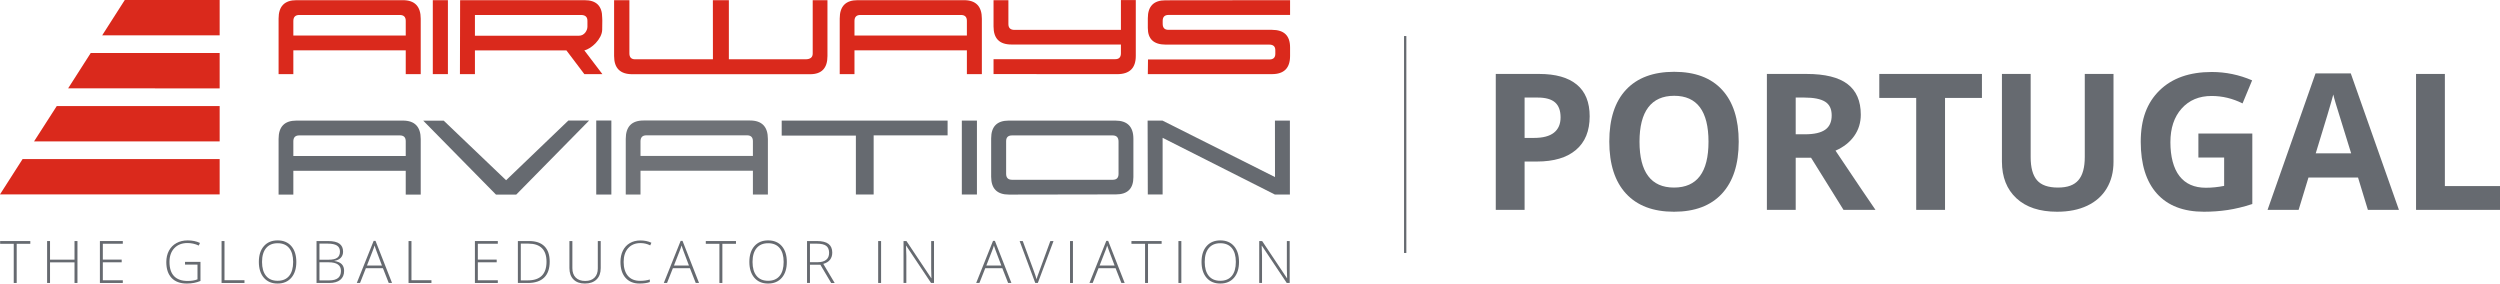
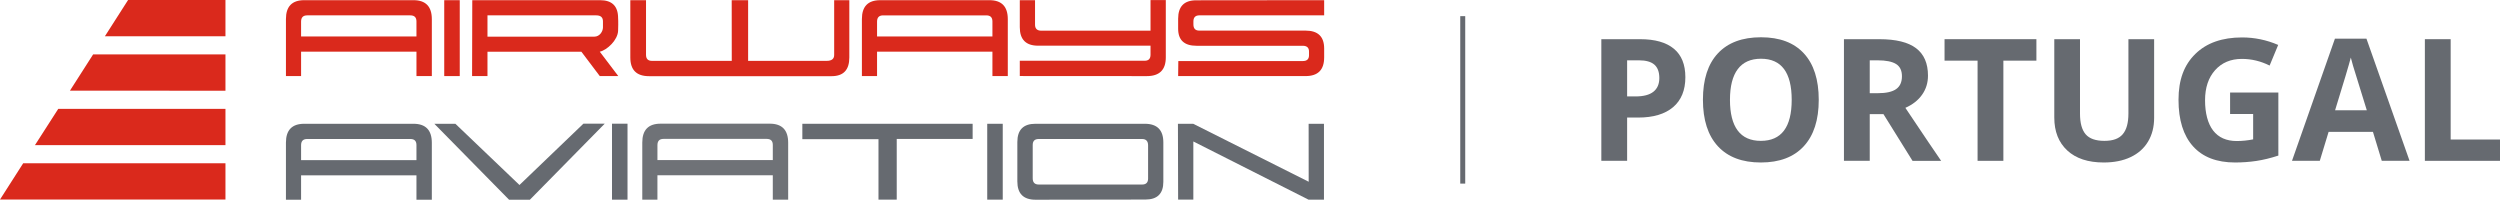
- <svg xmlns="http://www.w3.org/2000/svg" id="Layer_2" data-name="Layer 2" viewBox="0 0 6488.33 735.87">
+ <svg xmlns="http://www.w3.org/2000/svg" id="Layer_2" data-name="Layer 2" viewBox="0 0 4017.33 321.01">
  <defs>
    <style>
      .cls-1 {
        fill: #6f7277;
      }

      .cls-2 {
        fill: none;
        stroke: #666a70;
        stroke-miterlimit: 10;
-         stroke-width: 6px;
+         stroke-width: 8px;
      }

      .cls-3 {
        fill: #da291c;
      }

      .cls-4 {
        fill: #666a70;
      }
    </style>
  </defs>
  <g id="Layer_1-2" data-name="Layer 1">
    <g>
-       <path class="cls-3" d="M1091.91,192.36h-38.87v-61.66h-291.73v61.66h-38.29V48.04c0-31.72,15.44-47.59,46.29-47.59h276.17c30.97,0,46.43,16.04,46.43,48.04v143.86ZM761.31,92.26h291.73v-38.17c0-10.16-5.16-15.24-15.41-15.24h-260.93c-10.25,0-15.39,5.23-15.39,15.73v37.69Z" />
-       <rect class="cls-3" x="1123.27" y=".47" width="39.21" height="191.9" />
-       <path class="cls-3" d="M1563.36,192.36h-46.79l-46.5-61.53h-237.47v61.53h-38.92l.48-191.9h323.06c30.44,0,45.67,15.13,45.67,45.33,0,0,.79,8.45,0,31.88-.79,23.55-27.8,48.95-46.34,53.06-18.25,4.01.05-.02,0,0l46.82,61.63ZM1507.71,38.85h-275.12v53.88h269.96c14.31,0,22.04-13.93,22.04-23.41v-14.98c.12-10.35-5.52-15.49-16.88-15.49" />
-       <path class="cls-3" d="M2548.25,192.39h-38.87v-61.7h-291.73v61.7h-38.29V48.05c0-31.72,15.44-47.59,46.31-47.59h276.15c30.97,0,46.43,16.04,46.43,48.02v143.91ZM2217.65,92.27h291.73v-38.15c0-10.2-5.16-15.27-15.44-15.27h-260.93c-10.23,0-15.36,5.23-15.36,15.7v37.72Z" />
-       <path class="cls-3" d="M2899.75,192.44l-321.19-.19v-38.68h315.96c9.67,0,14.52-4.99,14.62-14.98v-23.07h-284.17c-30.97,0-46.41-15.61-46.41-46.75V.45h38.56v62.09c0,9.99,5.31,15.05,15.85,15.05h276.17V.18h38.61v144.99c0,31.5-16.01,47.27-47.99,47.27" />
-       <path class="cls-3" d="M3348.16,145.32c0,31.38-15.68,47.06-47.03,47.06h-322.15l.46-38.03h314.92c10.11,0,15.3-4.66,15.51-14.09v-9.34c.21-10.13-5.07-15.15-15.82-15.15h-268.54c-31.02,0-46.53-14.36-46.53-43.05v-25.4c0-30.99,15.17-46.53,45.64-46.53l323.54-.34v38.34h-315.38c-10.16,0-15.22,5.14-15.22,15.32v7.68c0,10.4,4.95,15.63,14.91,15.63h268.66c31.36,0,47.03,15.08,47.03,45.35v22.54Z" />
-       <path class="cls-3" d="M1891.65,153.9h198.67c12.6,0,18.92-4.99,18.92-14.88V.48h38.29v144.94c0,31.48-14.98,47.18-44.9,47.18h-461.64c-31.48,0-47.2-15.7-47.2-47.18V.46h39.69v138.07c0,10.25,4.97,15.37,14.88,15.37h201.92l-.14-153.34h41.51v153.34Z" />
-       <path class="cls-4" d="M1091.91,505.1h-38.89v-61.82h-291.71v61.82h-38.29v-144.46c0-31.79,15.44-47.66,46.29-47.66h276.17c30.97,0,46.43,16.04,46.43,48.11v144ZM761.31,404.89h291.71v-38.22c0-10.2-5.14-15.25-15.37-15.25h-260.95c-10.25,0-15.39,5.21-15.39,15.7v37.77Z" />
-       <polygon class="cls-4" points="1475.1 312.77 1313.5 467.77 1151.54 313.09 1098.34 313.09 1287.28 505.11 1339.74 505.11 1529 312.77 1475.1 312.77" />
-       <rect class="cls-4" x="1547.46" y="312.77" width="39.23" height="192.12" />
-       <path class="cls-1" d="M1992.93,504.94h-38.89v-61.82h-291.71v61.82h-38.29v-144.55c0-31.76,15.41-47.66,46.26-47.66h276.2c30.97,0,46.43,16.09,46.43,48.11v144.1ZM1662.33,404.68h291.71v-38.27c0-10.16-5.16-15.22-15.41-15.22h-260.93c-10.23,0-15.37,5.23-15.37,15.73v37.77Z" />
-       <polygon class="cls-4" points="2028.76 312.99 2028.76 351.91 2221.29 351.91 2221.29 504.77 2267.41 504.77 2267.41 351.31 2459.33 351.31 2459.33 312.99 2028.76 312.99" />
-       <rect class="cls-4" x="2496.26" y="312.99" width="39.21" height="191.81" />
-       <path class="cls-4" d="M2618.48,505c-30.76,0-46.1-15.44-46.1-46.26v-99.61c0-30.78,15.25-46.15,45.64-46.15h276.68c31.21,0,46.84,15.75,46.84,47.2v99.49c0,29.89-15.1,44.87-45.35,44.87l-277.71.46ZM2902.98,451.39v-83.86c0-10.73-5.14-16.09-15.37-16.09h-260.98c-10.28,0-15.39,4.97-15.39,15.01v84.51c0,10.42,5.11,15.63,15.39,15.63h261.26c10.03,0,15.08-5.07,15.08-15.2" />
-       <polygon class="cls-4" points="3308.92 312.99 3309.04 459.54 3017.07 312.99 2978.44 312.99 2978.92 504.75 3017.38 504.75 3017.38 357.69 3308.75 504.89 3347.69 504.89 3347.69 312.99 3308.92 312.99" />
-       <polygon class="cls-3" points="0 504.5 570.09 504.57 570.09 412.81 58.65 412.79 0 504.5" />
-       <polygon class="cls-3" points="570.09 366.96 570.09 275.22 147.34 275.2 88.4 366.94 570.09 366.96" />
-       <polygon class="cls-3" points="570.09 229.36 570.09 137.62 235.48 137.57 176.8 229.31 570.09 229.36" />
-       <polygon class="cls-3" points="323.86 0 265.2 91.74 570.09 91.76 570.09 .02 323.86 0" />
      <g>
-         <path class="cls-4" d="M43.33,734.39h-7.66v-101.64H.32v-7.14h78.35v7.14h-35.34v101.64Z" />
-         <path class="cls-4" d="M201.04,734.39h-7.66v-53.5h-63.54v53.5h-7.59v-108.78h7.59v48.29h63.54v-48.29h7.66v108.78Z" />
-         <path class="cls-4" d="M318.73,734.39h-59.45v-108.78h59.45v6.99h-51.86v41.15h48.96v6.99h-48.96v46.65h51.86v6.99Z" />
-         <path class="cls-4" d="M480.2,679.55h40.1v49.63c-10.52,4.46-22.35,6.7-35.49,6.7-17.16,0-30.32-4.85-39.47-14.55-9.15-9.7-13.73-23.42-13.73-41.18,0-11.06,2.27-20.87,6.81-29.43,4.54-8.56,11.04-15.17,19.5-19.83,8.46-4.66,18.17-6.99,29.13-6.99,11.86,0,22.5,2.18,31.92,6.55l-3.05,6.85c-9.43-4.36-19.2-6.55-29.32-6.55-14.34,0-25.71,4.43-34.12,13.28-8.41,8.85-12.61,20.8-12.61,35.83,0,16.37,3.99,28.68,11.98,36.94,7.99,8.26,19.72,12.39,35.19,12.39,10.02,0,18.53-1.41,25.52-4.24v-38.25h-32.37v-7.14Z" />
-         <path class="cls-4" d="M575.04,734.39v-108.78h7.59v101.64h51.86v7.14h-59.45Z" />
-         <path class="cls-4" d="M769.07,679.85c0,17.26-4.32,30.92-12.95,40.96-8.63,10.04-20.54,15.07-35.72,15.07s-27.01-5.02-35.64-15.07c-8.63-10.04-12.95-23.75-12.95-41.11s4.35-30.94,13.06-40.89c8.71-9.95,20.6-14.92,35.68-14.92s27.06,5,35.64,14.99c8.58,10,12.87,23.65,12.87,40.96ZM680.08,679.85c0,15.58,3.47,27.62,10.42,36.12,6.94,8.51,16.92,12.76,29.91,12.76s23.1-4.22,30.02-12.65c6.92-8.43,10.38-20.51,10.38-36.24s-3.46-27.69-10.38-36.05c-6.92-8.36-16.88-12.54-29.88-12.54s-22.93,4.22-29.95,12.65c-7.02,8.43-10.53,20.41-10.53,35.94Z" />
-         <path class="cls-4" d="M821.5,625.6h29.84c13.44,0,23.31,2.28,29.61,6.84,6.3,4.57,9.45,11.46,9.45,20.69,0,6.3-1.92,11.55-5.77,15.74-3.84,4.19-9.46,6.88-16.85,8.07v.45c8.68,1.29,15.07,4.03,19.16,8.22,4.09,4.19,6.14,10.03,6.14,17.52,0,10.02-3.32,17.73-9.97,23.14-6.65,5.41-16.07,8.11-28.27,8.11h-33.34v-108.78ZM829.09,674.04h23.96c10.22,0,17.65-1.7,22.29-5.1,4.64-3.4,6.96-8.72,6.96-15.96s-2.62-12.5-7.85-15.77c-5.23-3.27-13.03-4.91-23.4-4.91h-21.95v41.74ZM829.09,680.74v46.95h25.6c20.14,0,30.21-8.18,30.21-24.55,0-14.93-10.62-22.4-31.85-22.4h-23.96Z" />
-         <path class="cls-4" d="M993.8,695.99h-44.2l-15.18,38.39h-8.41l43.75-109.23h4.84l42.86,109.23h-8.56l-15.1-38.39ZM952.35,689.15h38.92l-14.81-39.21c-1.24-3.08-2.73-7.34-4.46-12.8-1.34,4.76-2.8,9.08-4.39,12.95l-15.25,39.06Z" />
-         <path class="cls-4" d="M1060.29,734.39v-108.78h7.59v101.64h51.86v7.14h-59.45Z" />
-         <path class="cls-4" d="M1292,734.39h-59.45v-108.78h59.45v6.99h-51.86v41.15h48.96v6.99h-48.96v46.65h51.86v6.99Z" />
-         <path class="cls-4" d="M1426.65,678.95c0,18.26-4.79,32.06-14.36,41.41-9.57,9.35-23.64,14.03-42.19,14.03h-26.04v-108.78h29.39c17.36,0,30.57,4.54,39.62,13.62,9.05,9.08,13.58,22.32,13.58,39.73ZM1418.39,679.25c0-15.58-3.96-27.29-11.87-35.16-7.91-7.86-19.53-11.79-34.86-11.79h-20.01v95.39h18.01c32.49,0,48.74-16.15,48.74-48.44Z" />
-         <path class="cls-4" d="M1559.07,625.6v70.39c0,12.5-3.62,22.27-10.86,29.32-7.24,7.04-17.34,10.57-30.28,10.57s-22.43-3.54-29.5-10.6c-7.07-7.07-10.6-16.93-10.6-29.58v-70.09h7.66v70.39c0,10.47,2.9,18.61,8.71,24.44,5.8,5.83,14.01,8.74,24.63,8.74s18.4-2.87,24.11-8.59c5.7-5.73,8.56-13.68,8.56-23.85v-71.13h7.59Z" />
-         <path class="cls-4" d="M1662.54,630.89c-13.64,0-24.38,4.37-32.22,13.1-7.84,8.73-11.76,20.68-11.76,35.86s3.69,27.58,11.09,36.16c7.39,8.58,17.96,12.87,31.7,12.87,9.13,0,17.51-1.17,25.15-3.5v6.7c-7.19,2.53-16.17,3.8-26.93,3.8-15.28,0-27.31-4.94-36.09-14.81-8.78-9.87-13.17-23.66-13.17-41.37,0-11.06,2.09-20.81,6.29-29.24,4.19-8.43,10.22-14.94,18.08-19.53,7.86-4.59,17-6.88,27.42-6.88s20.11,1.98,28.5,5.95l-3.05,6.84c-7.94-3.97-16.27-5.95-25-5.95Z" />
-         <path class="cls-4" d="M1790.57,695.99h-44.2l-15.18,38.39h-8.41l43.75-109.23h4.84l42.86,109.23h-8.56l-15.1-38.39ZM1749.13,689.15h38.92l-14.81-39.21c-1.24-3.08-2.73-7.34-4.46-12.8-1.34,4.76-2.8,9.08-4.39,12.95l-15.25,39.06Z" />
-         <path class="cls-4" d="M1874.77,734.39h-7.66v-101.64h-35.34v-7.14h78.35v7.14h-35.34v101.64Z" />
-         <path class="cls-4" d="M2042.09,679.85c0,17.26-4.31,30.92-12.95,40.96-8.63,10.04-20.54,15.07-35.72,15.07s-27.01-5.02-35.64-15.07c-8.63-10.04-12.95-23.75-12.95-41.11s4.35-30.94,13.06-40.89c8.71-9.95,20.6-14.92,35.68-14.92s27.06,5,35.64,14.99c8.58,10,12.87,23.65,12.87,40.96ZM1953.1,679.85c0,15.58,3.47,27.62,10.42,36.12,6.94,8.51,16.92,12.76,29.91,12.76s23.1-4.22,30.02-12.65c6.92-8.43,10.38-20.51,10.38-36.24s-3.46-27.69-10.38-36.05c-6.92-8.36-16.88-12.54-29.87-12.54s-22.93,4.22-29.95,12.65c-7.02,8.43-10.53,20.41-10.53,35.94Z" />
-         <path class="cls-4" d="M2102.11,686.99v47.4h-7.59v-108.78h25.89c13.49,0,23.46,2.49,29.91,7.48,6.45,4.99,9.67,12.49,9.67,22.51,0,7.29-1.92,13.44-5.77,18.45-3.84,5.01-9.69,8.61-17.52,10.79l29.54,49.56h-9.08l-28.05-47.4h-27.01ZM2102.11,680.44h20.76c9.18,0,16.3-2.05,21.35-6.14,5.06-4.09,7.59-10.13,7.59-18.12s-2.48-14.31-7.44-18.08c-4.96-3.77-13.05-5.66-24.26-5.66h-18.01v47.99Z" />
-         <path class="cls-4" d="M2279.13,734.39v-108.78h7.59v108.78h-7.59Z" />
-         <path class="cls-4" d="M2424.05,734.39h-7.66l-64.44-96.58h-.59c.59,11.51.89,20.19.89,26.04v70.54h-7.29v-108.78h7.59l64.36,96.43h.45c-.45-8.93-.67-17.41-.67-25.45v-70.98h7.36v108.78Z" />
-         <path class="cls-4" d="M2601.29,695.99h-44.2l-15.18,38.39h-8.41l43.75-109.23h4.84l42.86,109.23h-8.56l-15.1-38.39ZM2559.84,689.15h38.92l-14.81-39.21c-1.24-3.08-2.73-7.34-4.46-12.8-1.34,4.76-2.8,9.08-4.39,12.95l-15.25,39.06Z" />
-         <path class="cls-4" d="M2725.97,625.6h8.26l-40.7,108.78h-6.7l-40.55-108.78h8.11l27.38,74.03c4.17,11.16,6.97,19.55,8.41,25.15.99-3.72,2.95-9.5,5.88-17.34l29.91-81.85Z" />
-         <path class="cls-4" d="M2777.06,734.39v-108.78h7.59v108.78h-7.59Z" />
-         <path class="cls-4" d="M2895.27,695.99h-44.2l-15.18,38.39h-8.41l43.75-109.23h4.84l42.86,109.23h-8.56l-15.1-38.39ZM2853.82,689.15h38.92l-14.81-39.21c-1.24-3.08-2.73-7.34-4.46-12.8-1.34,4.76-2.8,9.08-4.39,12.95l-15.25,39.06Z" />
-         <path class="cls-4" d="M2979.47,734.39h-7.66v-101.64h-35.34v-7.14h78.35v7.14h-35.34v101.64Z" />
-         <path class="cls-4" d="M3058.39,734.39v-108.78h7.59v108.78h-7.59Z" />
-         <path class="cls-4" d="M3215.66,679.85c0,17.26-4.31,30.92-12.95,40.96-8.63,10.04-20.54,15.07-35.72,15.07s-27.01-5.02-35.64-15.07c-8.63-10.04-12.95-23.75-12.95-41.11s4.35-30.94,13.06-40.89c8.71-9.95,20.6-14.92,35.68-14.92s27.06,5,35.64,14.99c8.58,10,12.87,23.65,12.87,40.96ZM3126.67,679.85c0,15.58,3.47,27.62,10.42,36.12,6.94,8.51,16.92,12.76,29.91,12.76s23.1-4.22,30.02-12.65c6.92-8.43,10.38-20.51,10.38-36.24s-3.46-27.69-10.38-36.05c-6.92-8.36-16.88-12.54-29.87-12.54s-22.93,4.22-29.95,12.65c-7.02,8.43-10.53,20.41-10.53,35.94Z" />
-         <path class="cls-4" d="M3347.18,734.39h-7.66l-64.44-96.58h-.59c.59,11.51.89,20.19.89,26.04v70.54h-7.29v-108.78h7.59l64.36,96.43h.45c-.45-8.93-.67-17.41-.67-25.45v-70.98h7.36v108.78Z" />
+         <path class="cls-3" d="M693.93,122.25h-24.7v-39.18h-185.4v39.18h-24.34V30.53c0-20.16,9.81-30.24,29.42-30.24h175.51c19.68,0,29.51,10.19,29.51,30.53v91.43ZM483.82,58.64h185.4v-24.26c0-6.45-3.28-9.69-9.8-9.69h-165.82c-6.52,0-9.78,3.33-9.78,9.99v23.96Z" />
+         <rect class="cls-3" x="713.86" y=".3" width="24.92" height="121.96" />
+         <path class="cls-3" d="M993.55,122.25h-29.74l-29.55-39.11h-150.92v39.11h-24.73l.31-121.96h205.31c19.35,0,29.02,9.61,29.02,28.81,0,0,.5,5.37,0,20.26-.5,14.97-17.67,31.11-29.45,33.72-11.6,2.55.03-.01,0,0l29.75,39.17ZM958.18,24.69h-174.84v34.24h171.56c9.09,0,14.01-8.85,14.01-14.88v-9.52c.08-6.58-3.51-9.84-10.73-9.84" />
+         <path class="cls-3" d="M1619.46,122.27h-24.7v-39.21h-185.4v39.21h-24.34V30.54c0-20.16,9.81-30.24,29.43-30.24h175.5c19.68,0,29.51,10.19,29.51,30.52v91.46ZM1409.36,58.64h185.4v-24.24c0-6.48-3.28-9.7-9.81-9.7h-165.82c-6.5,0-9.76,3.33-9.76,9.98v23.97Z" />
+         <path class="cls-3" d="M1842.85,122.3l-204.12-.12v-24.58h200.8c6.15,0,9.23-3.17,9.29-9.52v-14.66h-180.59c-19.68,0-29.49-9.92-29.49-29.71V.28h24.5v39.46c0,6.35,3.37,9.57,10.07,9.57h175.51V.12h24.54v92.14c0,20.02-10.18,30.04-30.5,30.04" />
+         <path class="cls-3" d="M2127.82,92.35c0,19.94-9.96,29.91-29.89,29.91h-204.73l.29-24.17h200.14c6.42,0,9.72-2.96,9.86-8.96v-5.94c.14-6.44-3.22-9.63-10.06-9.63h-170.66c-19.71,0-29.57-9.12-29.57-27.36v-16.14c0-19.7,9.64-29.57,29.01-29.57l205.62-.21v24.37h-200.43c-6.45,0-9.67,3.27-9.67,9.73v4.88c0,6.61,3.14,9.93,9.48,9.93h170.74c19.93,0,29.89,9.58,29.89,28.82v14.33Z" />
+         <path class="cls-3" d="M1202.18,97.8h126.26c8.01,0,12.02-3.17,12.02-9.46V.31h24.34v92.11c0,20-9.52,29.98-28.53,29.98h-293.38c-20,0-30-9.98-30-29.98V.29h25.22v87.75c0,6.51,3.16,9.76,9.46,9.76h128.32l-.09-97.45h26.38v97.45Z" />
+         <path class="cls-4" d="M693.93,321h-24.72v-39.29h-185.39v39.29h-24.34v-91.81c0-20.2,9.81-30.29,29.42-30.29h175.51c19.68,0,29.51,10.19,29.51,30.58v91.52ZM483.82,257.32h185.39v-24.29c0-6.48-3.27-9.69-9.76-9.69h-165.84c-6.52,0-9.78,3.31-9.78,9.98v24Z" />
+         <polygon class="cls-4" points="937.46 198.77 834.76 297.28 731.83 198.97 698.01 198.97 818.09 321.01 851.43 321.01 971.71 198.77 937.46 198.77" />
+         <rect class="cls-4" x="983.44" y="198.77" width="24.93" height="122.09" />
+         <path class="cls-1" d="M1266.55,320.9h-24.72v-39.29h-185.39v39.29h-24.34v-91.87c0-20.19,9.8-30.29,29.4-30.29h175.53c19.68,0,29.51,10.22,29.51,30.58v91.58ZM1056.45,257.18h185.39v-24.32c0-6.45-3.28-9.67-9.8-9.67h-165.82c-6.5,0-9.76,3.33-9.76,9.99v24Z" />
+         <polygon class="cls-4" points="1289.32 198.91 1289.32 223.64 1411.67 223.64 1411.67 320.79 1440.98 320.79 1440.98 223.26 1562.96 223.26 1562.96 198.91 1289.32 198.91" />
+         <rect class="cls-4" x="1586.42" y="198.91" width="24.92" height="121.9" />
+         <path class="cls-4" d="M1664.1,320.94c-19.55,0-29.3-9.81-29.3-29.4v-63.31c0-19.56,9.69-29.33,29.01-29.33h175.83c19.84,0,29.77,10.01,29.77,30v63.23c0,19-9.6,28.52-28.82,28.52l-176.49.29ZM1844.9,286.87v-53.3c0-6.82-3.27-10.22-9.76-10.22h-165.86c-6.53,0-9.78,3.16-9.78,9.54v53.71c0,6.62,3.25,9.93,9.78,9.93h166.04c6.38,0,9.58-3.22,9.58-9.66" />
+         <polygon class="cls-4" points="2102.88 198.91 2102.96 292.05 1917.41 198.91 1892.86 198.91 1893.16 320.78 1917.61 320.78 1917.61 227.32 2102.78 320.87 2127.53 320.87 2127.53 198.91 2102.88 198.91" />
+         <polygon class="cls-3" points="0 320.62 362.3 320.67 362.3 262.35 37.28 262.33 0 320.62" />
+         <polygon class="cls-3" points="362.3 233.21 362.3 174.91 93.64 174.89 56.18 233.19 362.3 233.21" />
+         <polygon class="cls-3" points="362.3 145.76 362.3 87.46 149.65 87.43 112.36 145.73 362.3 145.76" />
+         <polygon class="cls-3" points="205.82 0 168.54 58.3 362.3 58.32 362.3 .01 205.82 0" />
      </g>
-     </g>
-     <line class="cls-2" x1="3646.94" y1="93.55" x2="3646.94" y2="656.55" />
-     <g>
-       <path class="cls-4" d="M4125.73,301.94c0,37.97-11.87,67.01-35.58,87.12-23.73,20.11-57.47,30.16-101.23,30.16h-32.09v125.48h-74.8V191.91h112.69c42.79,0,75.32,9.22,97.6,27.63,22.28,18.43,33.42,45.89,33.42,82.4ZM3956.83,357.92h24.61c23.01,0,40.22-4.54,51.64-13.63,11.42-9.09,17.14-22.32,17.14-39.7s-4.79-30.48-14.36-38.85c-9.58-8.36-24.58-12.54-45-12.54h-34.03v104.72Z" />
-       <path class="cls-4" d="M4512.55,367.82c0,58.39-14.48,103.28-43.44,134.65-28.95,31.37-70.46,47.06-124.52,47.06s-95.55-15.69-124.51-47.06c-28.96-31.37-43.43-76.41-43.43-135.13s14.52-103.55,43.55-134.52c29.03-30.97,70.66-46.46,124.87-46.46s95.68,15.61,124.39,46.81c28.72,31.21,43.08,76.1,43.08,134.65ZM4255.07,367.82c0,39.42,7.48,69.1,22.45,89.05,14.96,19.94,37.32,29.92,67.07,29.92,59.69,0,89.53-39.65,89.53-118.97s-29.67-119.2-89.04-119.2c-29.76,0-52.21,10.02-67.32,30.04-15.13,20.03-22.69,49.76-22.69,89.16Z" />
-       <path class="cls-4" d="M4660.46,409.32v135.37h-74.8V191.91h102.8c47.94,0,83.41,8.73,106.41,26.19,23.01,17.46,34.51,43.95,34.51,79.51,0,20.75-5.71,39.21-17.13,55.37-11.43,16.17-27.59,28.84-48.5,38.01,53.09,79.31,87.67,130.54,103.76,153.71h-83l-84.22-135.37h-39.81ZM4660.46,348.52h24.13c23.65,0,41.1-3.94,52.36-11.83,11.26-7.88,16.89-20.27,16.89-37.16s-5.75-28.63-17.26-35.71c-11.5-7.07-29.32-10.61-53.45-10.61h-22.68v95.31Z" />
-       <path class="cls-4" d="M5048,544.69h-74.81V254.16h-95.8v-62.26h266.4v62.26h-95.8v290.53Z" />
-       <path class="cls-4" d="M5485.24,191.91v228.27c0,26.06-5.84,48.91-17.49,68.53-11.67,19.63-28.52,34.67-50.55,45.12-22.04,10.46-48.1,15.69-78.18,15.69-45.36,0-80.6-11.62-105.69-34.87-25.1-23.24-37.65-55.06-37.65-95.44v-227.31h74.57v215.97c0,27.19,5.46,47.14,16.41,59.85,10.94,12.71,29.03,19.06,54.29,19.06s42.19-6.4,53.21-19.19c11.02-12.79,16.53-32.85,16.53-60.2v-215.49h74.56Z" />
-       <path class="cls-4" d="M5705.54,346.58h139.96v182.9c-22.68,7.41-44.04,12.59-64.07,15.57-20.03,2.97-40.5,4.47-61.41,4.47-53.25,0-93.91-15.65-121.98-46.94-28.08-31.29-42.11-76.21-42.11-134.77s16.29-101.35,48.86-133.2c32.58-31.85,77.73-47.78,135.49-47.78,36.19,0,71.1,7.24,104.73,21.71l-24.86,59.85c-25.74-12.87-52.52-19.31-80.35-19.31-32.34,0-58.24,10.86-77.7,32.58-19.47,21.72-29.2,50.92-29.2,87.6s7.84,67.53,23.53,87.71c15.68,20.2,38.49,30.29,68.41,30.29,15.6,0,31.45-1.61,47.54-4.82v-73.59h-66.84v-62.26Z" />
-       <path class="cls-4" d="M6145.44,544.69l-25.58-83.98h-128.61l-25.58,83.98h-80.6l124.51-354.23h91.46l124.99,354.23h-80.6ZM6102.01,397.98c-23.65-76.09-36.96-119.12-39.94-129.1-2.98-9.97-5.11-17.86-6.39-23.64-5.31,20.6-20.51,71.51-45.6,152.74h91.94Z" />
-       <path class="cls-4" d="M6270.44,544.69V191.91h74.8v291.01h143.09v61.78h-217.89Z" />
+       <line class="cls-2" x1="2350.53" y1="25.96" x2="2350.53" y2="295.04" />
+       <g>
+         <path class="cls-4" d="M2708.27,123.93c0,21.04-6.57,37.13-19.72,48.27-13.15,11.14-31.84,16.71-56.09,16.71h-17.78v69.52h-41.45V62.97h62.44c23.71,0,41.73,5.11,54.08,15.31,12.35,10.21,18.51,25.43,18.51,45.66ZM2614.68,154.95h13.64c12.75,0,22.29-2.52,28.61-7.55,6.33-5.04,9.5-12.37,9.5-22s-2.66-16.89-7.96-21.53c-5.31-4.63-13.62-6.95-24.94-6.95h-18.85v58.02Z" />
+         <path class="cls-4" d="M2922.6,160.44c0,32.36-8.02,57.22-24.07,74.6-16.04,17.38-39.04,26.07-68.99,26.07s-52.94-8.69-68.99-26.07c-16.04-17.38-24.06-42.34-24.06-74.87s8.04-57.38,24.13-74.54c16.09-17.16,39.15-25.74,69.19-25.74s53.01,8.65,68.92,25.94c15.91,17.3,23.87,42.16,23.87,74.6ZM2779.93,160.44c0,21.84,4.15,38.28,12.44,49.34,8.29,11.05,20.68,16.58,37.16,16.58,33.07,0,49.61-21.97,49.61-65.92s-16.44-66.05-49.33-66.05c-16.49,0-28.93,5.55-37.3,16.65-8.38,11.1-12.57,27.57-12.57,49.4Z" />
+         <path class="cls-4" d="M3004.55,183.43v75.01h-41.45V62.97h56.96c26.56,0,46.21,4.84,58.96,14.51,12.75,9.67,19.12,24.35,19.12,44.06,0,11.5-3.16,21.73-9.49,30.68-6.33,8.96-15.29,15.98-26.87,21.06,29.42,43.94,48.58,72.33,57.49,85.17h-45.99l-46.67-75.01h-22.06ZM3004.55,149.74h13.37c13.1,0,22.77-2.19,29.01-6.55,6.24-4.37,9.36-11.23,9.36-20.59s-3.19-15.86-9.56-19.79c-6.37-3.92-16.24-5.88-29.61-5.88h-12.57v52.81Z" />
+         <path class="cls-4" d="M3219.28,258.44h-41.45V97.46h-53.08v-34.5h147.61v34.5h-53.08v160.98Z" />
+         <path class="cls-4" d="M3461.54,62.97v126.48c0,14.44-3.23,27.1-9.69,37.97-6.46,10.87-15.8,19.21-28.01,25-12.21,5.8-26.65,8.69-43.32,8.69-25.13,0-44.66-6.44-58.56-19.32-13.91-12.88-20.86-30.51-20.86-52.88V62.97h41.32v119.66c0,15.06,3.03,26.12,9.09,33.16,6.06,7.04,16.09,10.56,30.08,10.56s23.38-3.54,29.48-10.63c6.11-7.09,9.16-18.2,9.16-33.36V62.97h41.31Z" />
+         <path class="cls-4" d="M3583.61,148.67h77.55v101.34c-12.57,4.1-24.4,6.98-35.5,8.63-11.1,1.65-22.44,2.47-34.03,2.47-29.5,0-52.03-8.67-67.58-26.01-15.56-17.34-23.33-42.23-23.33-74.67s9.02-56.15,27.07-73.8c18.05-17.65,43.07-26.47,75.07-26.47,20.05,0,39.4,4.01,58.03,12.03l-13.77,33.16c-14.26-7.13-29.1-10.7-44.52-10.7-17.92,0-32.27,6.02-43.05,18.05-10.79,12.03-16.18,28.21-16.18,48.54s4.35,37.42,13.04,48.6c8.69,11.19,21.33,16.78,37.9,16.78,8.65,0,17.43-.89,26.34-2.67v-40.78h-37.04v-34.5Z" />
+         <path class="cls-4" d="M3827.34,258.44l-14.17-46.53h-71.26l-14.17,46.53h-44.66l68.99-196.27h50.67l69.26,196.27h-44.66ZM3803.28,177.15c-13.1-42.16-20.48-66-22.13-71.53-1.65-5.52-2.83-9.89-3.54-13.1-2.94,11.41-11.36,39.62-25.27,84.63h50.94Z" />
+         <path class="cls-4" d="M3896.6,258.44V62.97h41.45v161.24h79.29v34.23h-120.73Z" />
+       </g>
    </g>
  </g>
</svg>
